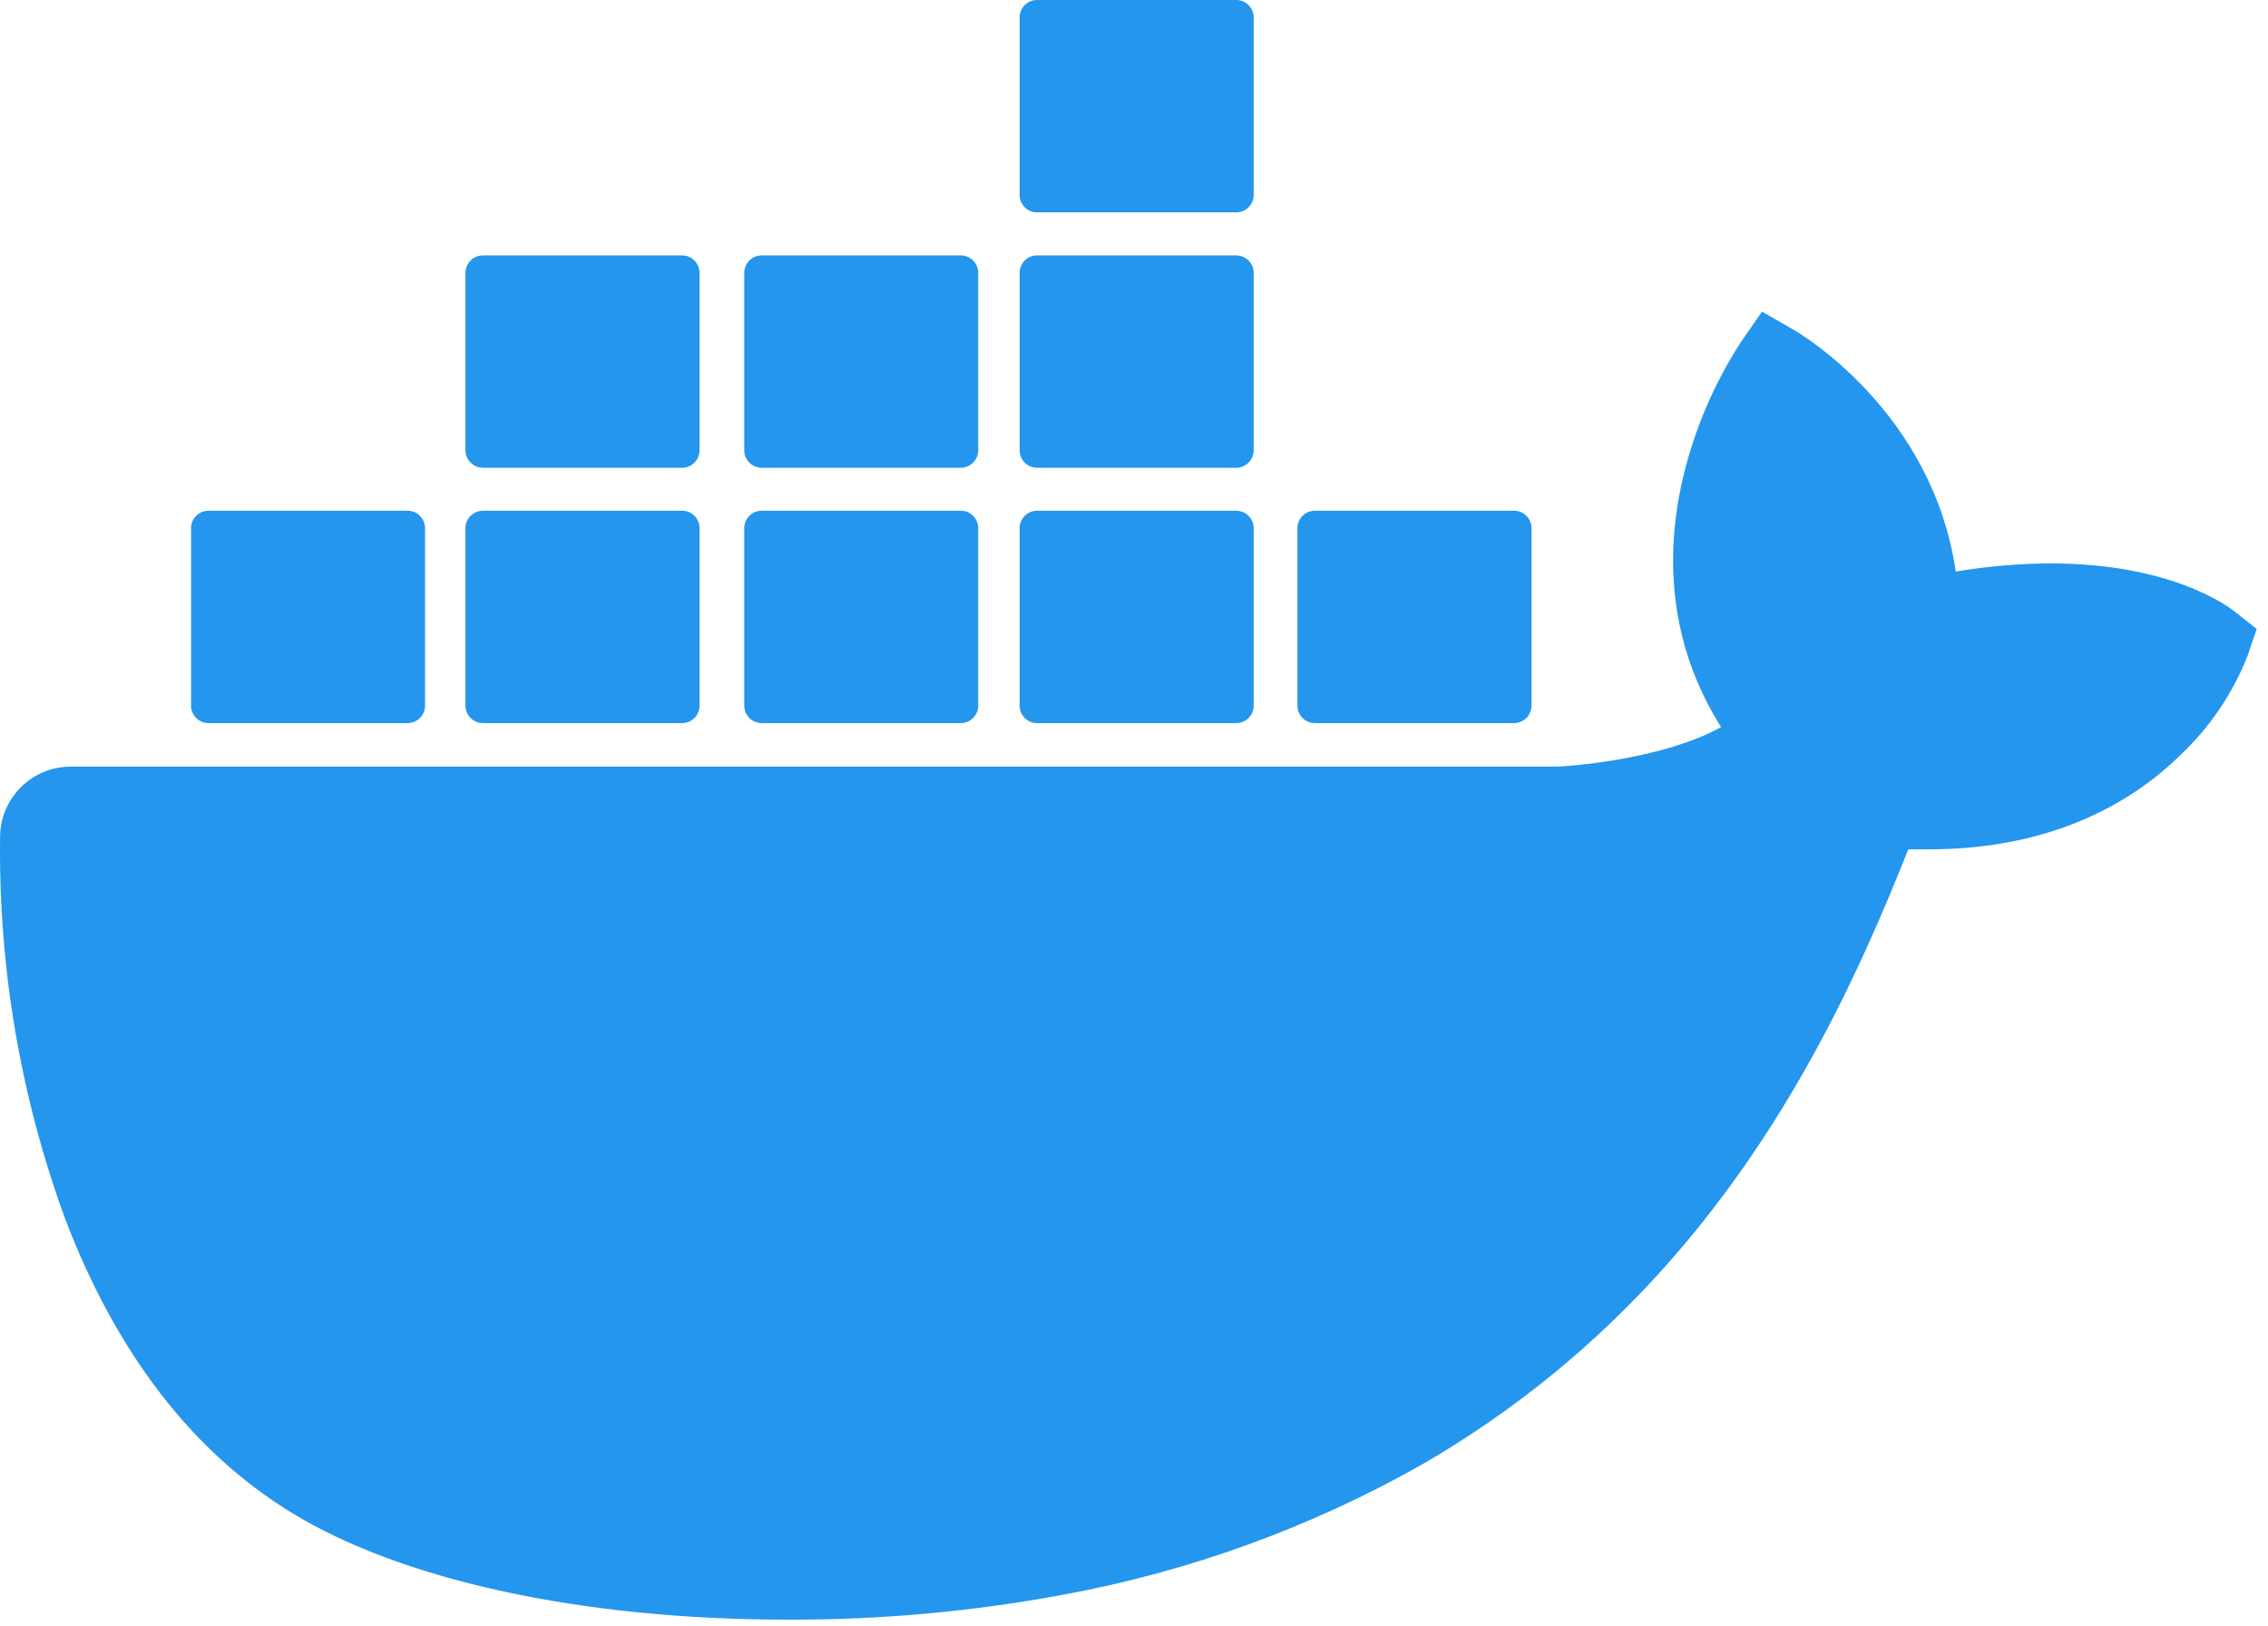
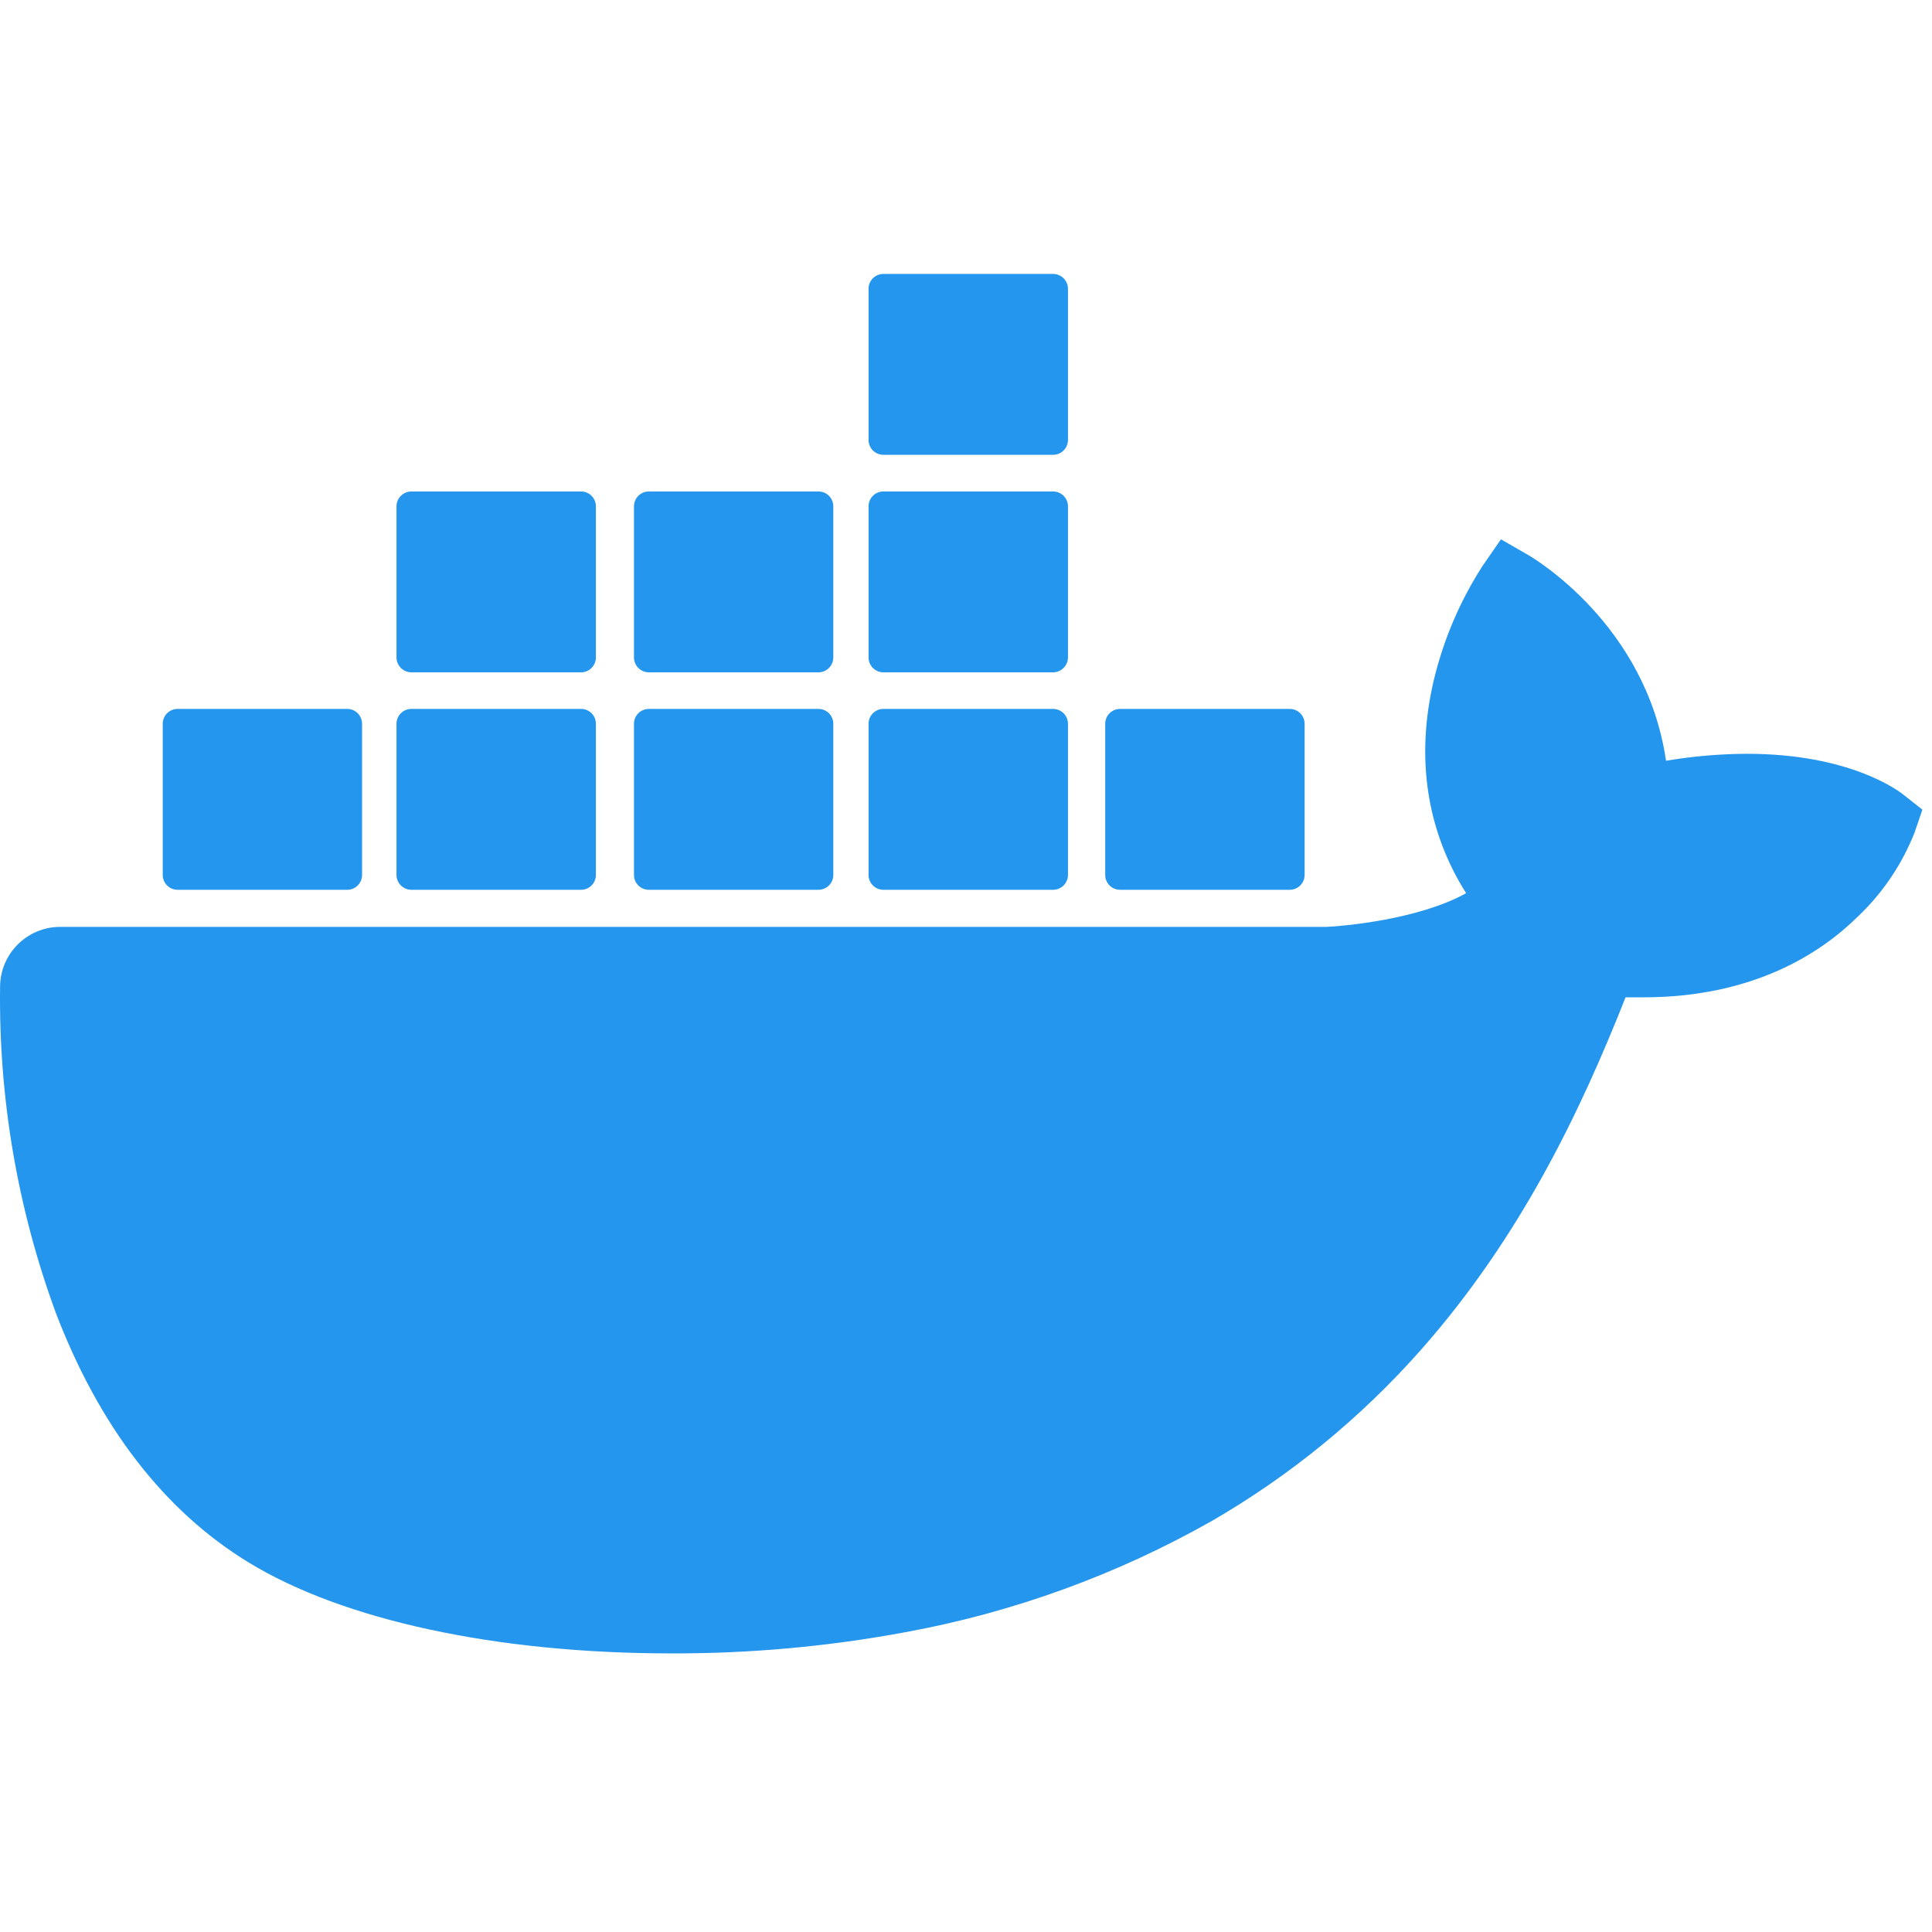
- <svg xmlns="http://www.w3.org/2000/svg" width="67" height="48" viewBox="0 0 67 48" fill="none">
+ <svg xmlns="http://www.w3.org/2000/svg" width="68" height="68" viewBox="0 0 67 48" fill="none">
  <path d="M66.009 18.059C65.828 17.915 64.141 16.641 60.581 16.641C59.641 16.645 58.703 16.726 57.776 16.882C57.087 12.16 53.183 9.857 53.008 9.754L52.052 9.203L51.424 10.11C50.636 11.329 50.062 12.672 49.724 14.083C49.087 16.779 49.475 19.31 50.844 21.475C49.19 22.396 46.538 22.623 46.001 22.643H2.087C0.94 22.645 0.009 23.572 0.003 24.719C-0.048 28.566 0.603 32.39 1.926 36.003C3.439 39.97 5.689 42.892 8.617 44.681C11.899 46.69 17.229 47.838 23.272 47.838C26.002 47.847 28.726 47.6 31.41 47.101C35.141 46.416 38.731 45.112 42.031 43.242C44.751 41.668 47.198 39.664 49.279 37.309C52.759 33.37 54.831 28.984 56.373 25.086H56.987C60.796 25.086 63.139 23.562 64.43 22.284C65.289 21.47 65.959 20.477 66.394 19.376L66.667 18.578L66.009 18.059Z" fill="#2496ED" />
  <path d="M6.157 21.357H12.042C12.326 21.357 12.556 21.127 12.556 20.843V15.601C12.557 15.318 12.329 15.086 12.045 15.085C12.044 15.085 12.043 15.085 12.042 15.085H6.157C5.874 15.085 5.644 15.315 5.644 15.599V15.601V20.843C5.644 21.127 5.874 21.357 6.157 21.357Z" fill="#2496ED" />
  <path d="M14.267 21.357H20.151C20.435 21.357 20.665 21.127 20.665 20.843V15.601C20.667 15.318 20.438 15.086 20.154 15.085C20.153 15.085 20.152 15.085 20.151 15.085H14.267C13.981 15.085 13.75 15.316 13.75 15.601V20.843C13.752 21.128 13.982 21.357 14.267 21.357Z" fill="#2496ED" />
  <path d="M22.5 21.357H28.384C28.668 21.357 28.898 21.127 28.898 20.843V15.601C28.9 15.318 28.671 15.086 28.387 15.085C28.386 15.085 28.385 15.085 28.384 15.085H22.5C22.216 15.085 21.986 15.315 21.986 15.599V15.601V20.843C21.986 21.127 22.216 21.357 22.5 21.357Z" fill="#2496ED" />
  <path d="M30.635 21.357H36.52C36.804 21.357 37.035 21.128 37.036 20.843V15.601C37.036 15.316 36.805 15.085 36.52 15.085H30.635C30.351 15.085 30.121 15.315 30.121 15.599V15.601V20.843C30.121 21.127 30.351 21.357 30.635 21.357Z" fill="#2496ED" />
  <path d="M14.267 13.816H20.151C20.436 13.815 20.665 13.584 20.665 13.299V8.058C20.665 7.774 20.435 7.544 20.151 7.544H14.267C13.983 7.544 13.752 7.773 13.75 8.058V13.299C13.752 13.584 13.982 13.815 14.267 13.816Z" fill="#2496ED" />
  <path d="M22.5 13.816H28.384C28.668 13.815 28.898 13.584 28.898 13.299V8.058C28.898 7.774 28.668 7.544 28.384 7.544H22.5C22.216 7.544 21.986 7.774 21.986 8.058V13.299C21.986 13.584 22.215 13.815 22.5 13.816Z" fill="#2496ED" />
  <path d="M30.635 13.816H36.52C36.804 13.815 37.035 13.584 37.036 13.299V8.058C37.035 7.773 36.804 7.544 36.52 7.544H30.635C30.351 7.544 30.121 7.774 30.121 8.058V13.299C30.121 13.584 30.351 13.815 30.635 13.816Z" fill="#2496ED" />
  <path d="M30.635 6.272H36.52C36.804 6.272 37.035 6.043 37.036 5.758V0.514C37.035 0.23 36.804 0 36.52 0H30.635C30.351 0 30.121 0.23 30.121 0.514V5.758C30.121 6.042 30.351 6.272 30.635 6.272Z" fill="#2496ED" />
  <path d="M38.842 21.357H44.727C45.011 21.357 45.242 21.128 45.243 20.843V15.601C45.243 15.316 45.012 15.085 44.727 15.085H38.842C38.558 15.085 38.328 15.315 38.328 15.599V15.601V20.843C38.328 21.127 38.558 21.357 38.842 21.357Z" fill="#2496ED" />
</svg>
